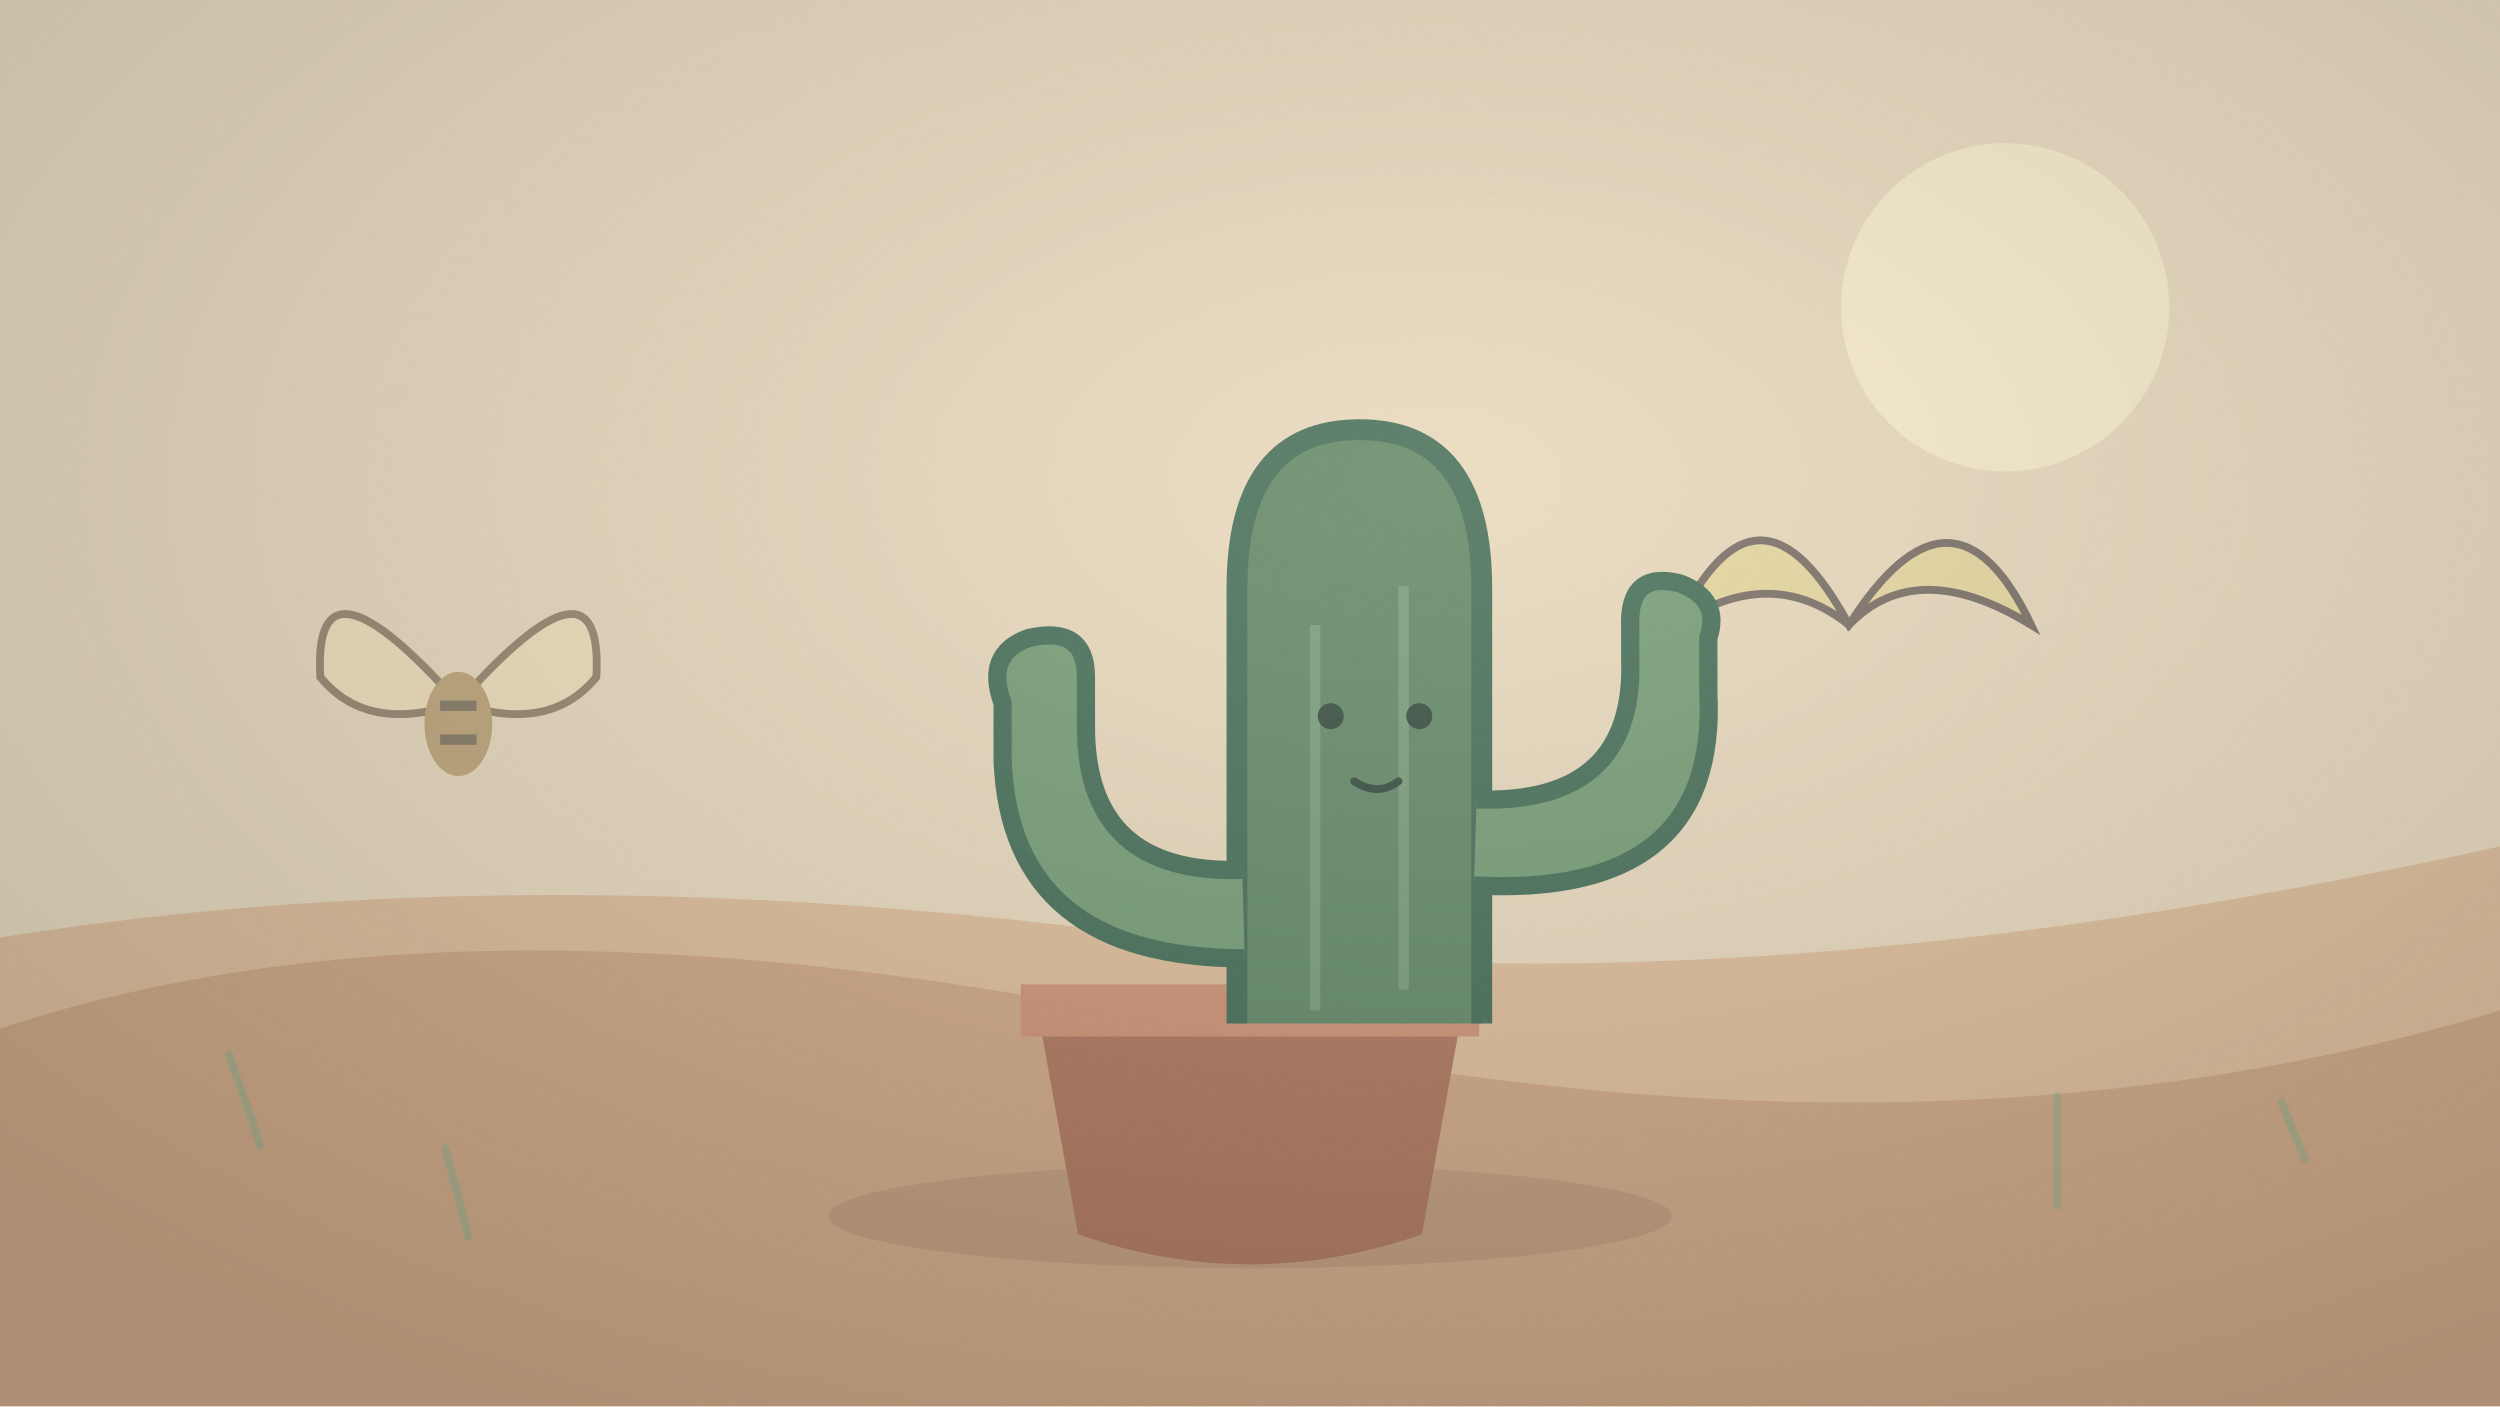
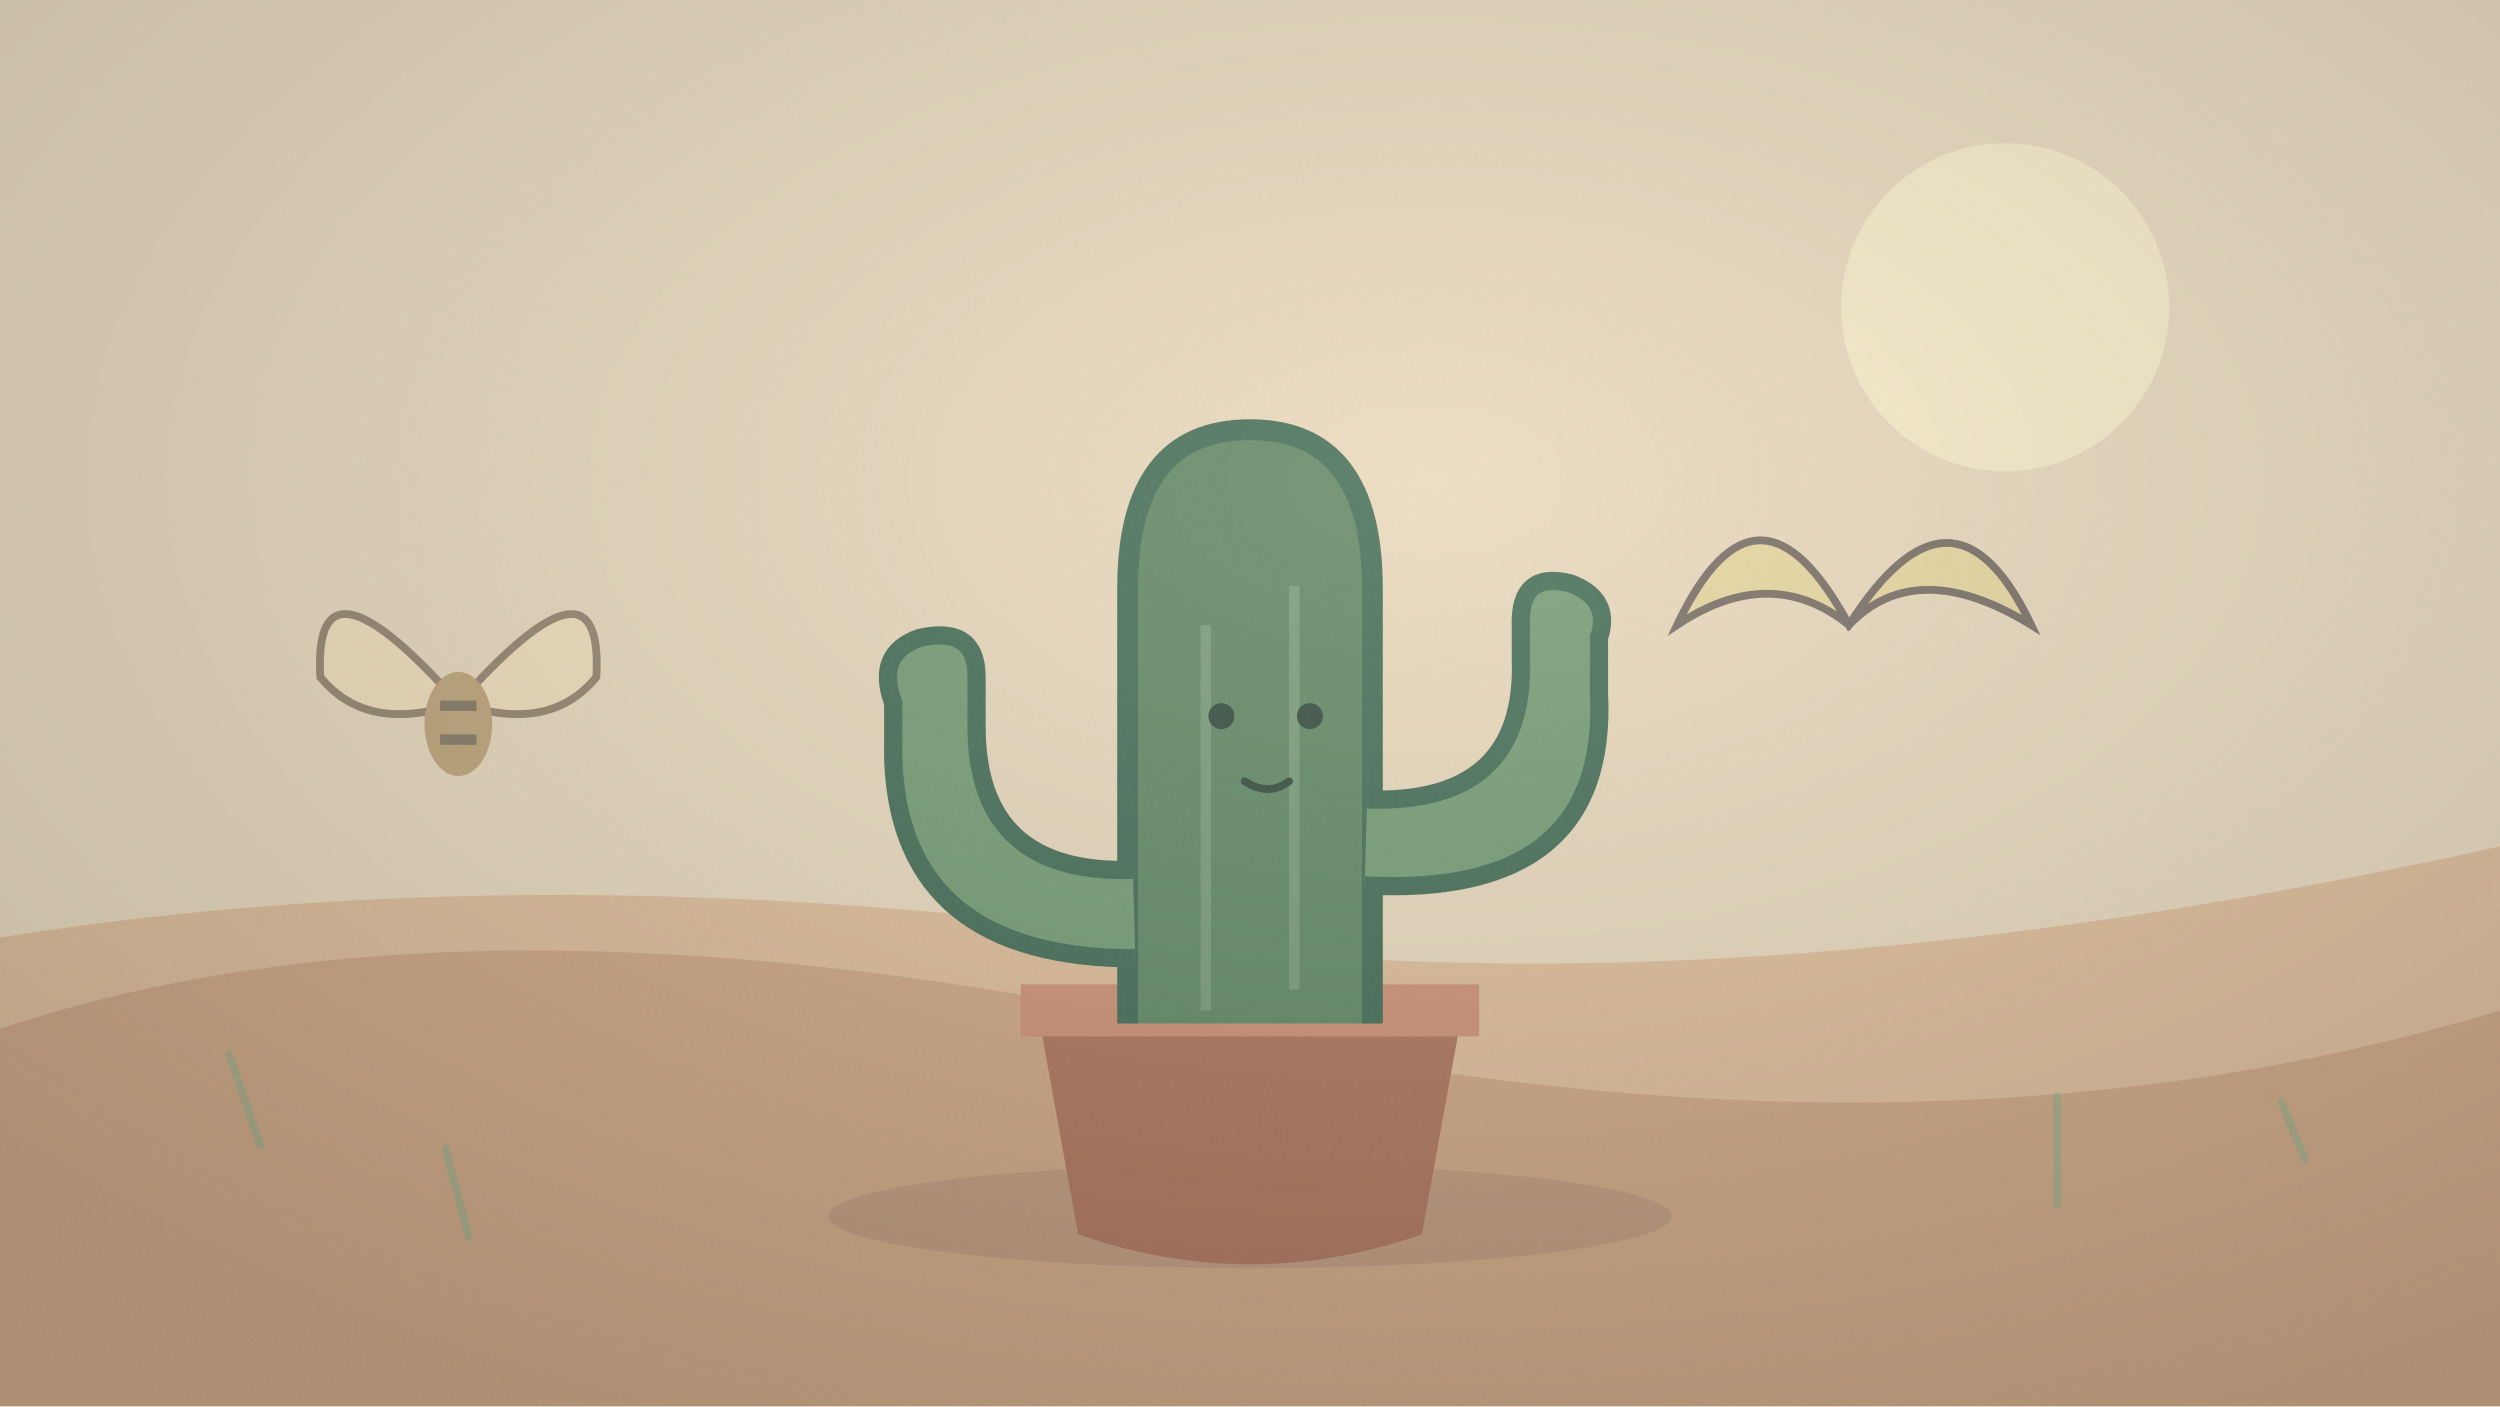
<svg xmlns="http://www.w3.org/2000/svg" viewBox="0 0 960 540" role="img" aria-label="The Visitor">
  <defs>
    <filter id="grain">
      <feTurbulence type="fractalNoise" baseFrequency=".65" numOctaves="2" seed="23" stitchTiles="stitch" />
      <feColorMatrix type="saturate" values="0" />
      <feComponentTransfer>
        <feFuncA type="linear" slope=".045" />
      </feComponentTransfer>
    </filter>
    <radialGradient id="v19glow" cx="57%" cy="34%" r="75%">
      <stop stop-color="#fff9dc" stop-opacity=".16" />
      <stop offset="1" stop-color="#1a251d" stop-opacity=".17" />
    </radialGradient>
  </defs>
  <rect width="960" height="540" fill="#e9d9bf" />
  <path d="M0 360 Q220 325 480 365 Q690 385 960 325 V540 H0Z" fill="#d6a47e" opacity=".55" />
  <path d="M0 395 Q180 335 460 395 T960 388V540H0Z" fill="#bd8e6d" opacity=".5" />
  <circle cx="770" cy="118" r="63" fill="#fff5d2" opacity=".65" />
  <ellipse cx="480" cy="467" rx="162" ry="20" fill="#554b47" opacity=".14" />
  <path d="M397 380H563L546 474Q480 497 414 474Z" fill="#ac735c" />
  <path d="M392 378H568V398H392Z" fill="#cd9074" />
  <path d="M710 240q-35 -65 -66 0q36 -24 66 0q40 -63 70 0q-44 -27 -70 0Z" fill="#e7d6a1" stroke="#766c66" stroke-width="3" />
  <path d="M100 440l-12 -35" stroke="#8aab8b" stroke-width="3" opacity=".55" stroke-linecap="round" />
  <path d="M180 475l-9 -34" stroke="#8aab8b" stroke-width="3" opacity=".55" stroke-linecap="round" />
  <path d="M790 463l0 -42" stroke="#8aab8b" stroke-width="3" opacity=".55" stroke-linecap="round" />
  <path d="M885 445l-9 -22" stroke="#8aab8b" stroke-width="3" opacity=".55" stroke-linecap="round" />
-   <path d="M475 393V226Q475 165 522 165Q569 165 569 226V393" fill="#5e8667" stroke="#416b57" stroke-width="8" />
-   <path d="M477 334Q417 336 417 279V260Q417 240 395 245Q378 251 385 270V292Q388 368 478 368" fill="#729b76" stroke="#416b57" stroke-width="7" />
-   <path d="M567 307Q628 309 626 253V241Q625 219 645 224Q661 230 656 245V266Q660 345 566 340" fill="#729b76" stroke="#416b57" stroke-width="7" />
-   <path d="M505 240v148M539 225v155" stroke="#9fbaa0" opacity=".38" stroke-width="4" />
-   <circle cx="511" cy="275" r="5" fill="#30483e" />
-   <circle cx="545" cy="275" r="5" fill="#30483e" />
-   <path d="M520 300q9 6 17 0" stroke="#30483e" stroke-width="3" fill="none" stroke-linecap="round" />
+   <g transform="translate(-42 0)">
+     <path d="M475 393V226Q475 165 522 165Q569 165 569 226V393" fill="#5e8667" stroke="#416b57" stroke-width="8" />
+     <path d="M477 334Q417 336 417 279V260Q417 240 395 245Q378 251 385 270V292Q388 368 478 368" fill="#729b76" stroke="#416b57" stroke-width="7" />
+     <path d="M567 307Q628 309 626 253V241Q625 219 645 224Q661 230 656 245V266Q660 345 566 340" fill="#729b76" stroke="#416b57" stroke-width="7" />
+     <path d="M505 240v148M539 225v155" stroke="#9fbaa0" opacity=".38" stroke-width="4" />
+     <circle cx="511" cy="275" r="5" fill="#30483e" />
+     <circle cx="545" cy="275" r="5" fill="#30483e" />
+     <path d="M520 300q9 6 17 0" stroke="#30483e" stroke-width="3" fill="none" stroke-linecap="round" />
+   </g>
  <rect width="960" height="540" filter="url(#grain)" opacity=".6" />
  <g opacity=".89" transform="translate(176 270)">
    <path d="M0 0q-56 -63 -53 -10q18 22 53 10q56 -63 53 -10q-18 22 -53 10" fill="#f1ddbd" stroke="#8b7966" stroke-width="3" />
    <ellipse cy="8" rx="13" ry="20" fill="#b99d74" />
    <path d="M-7 1h14m-14 13h14" stroke="#786c5b" stroke-width="4" />
  </g>
  <rect width="960" height="540" fill="url(#v19glow)" pointer-events="none" />
</svg>
